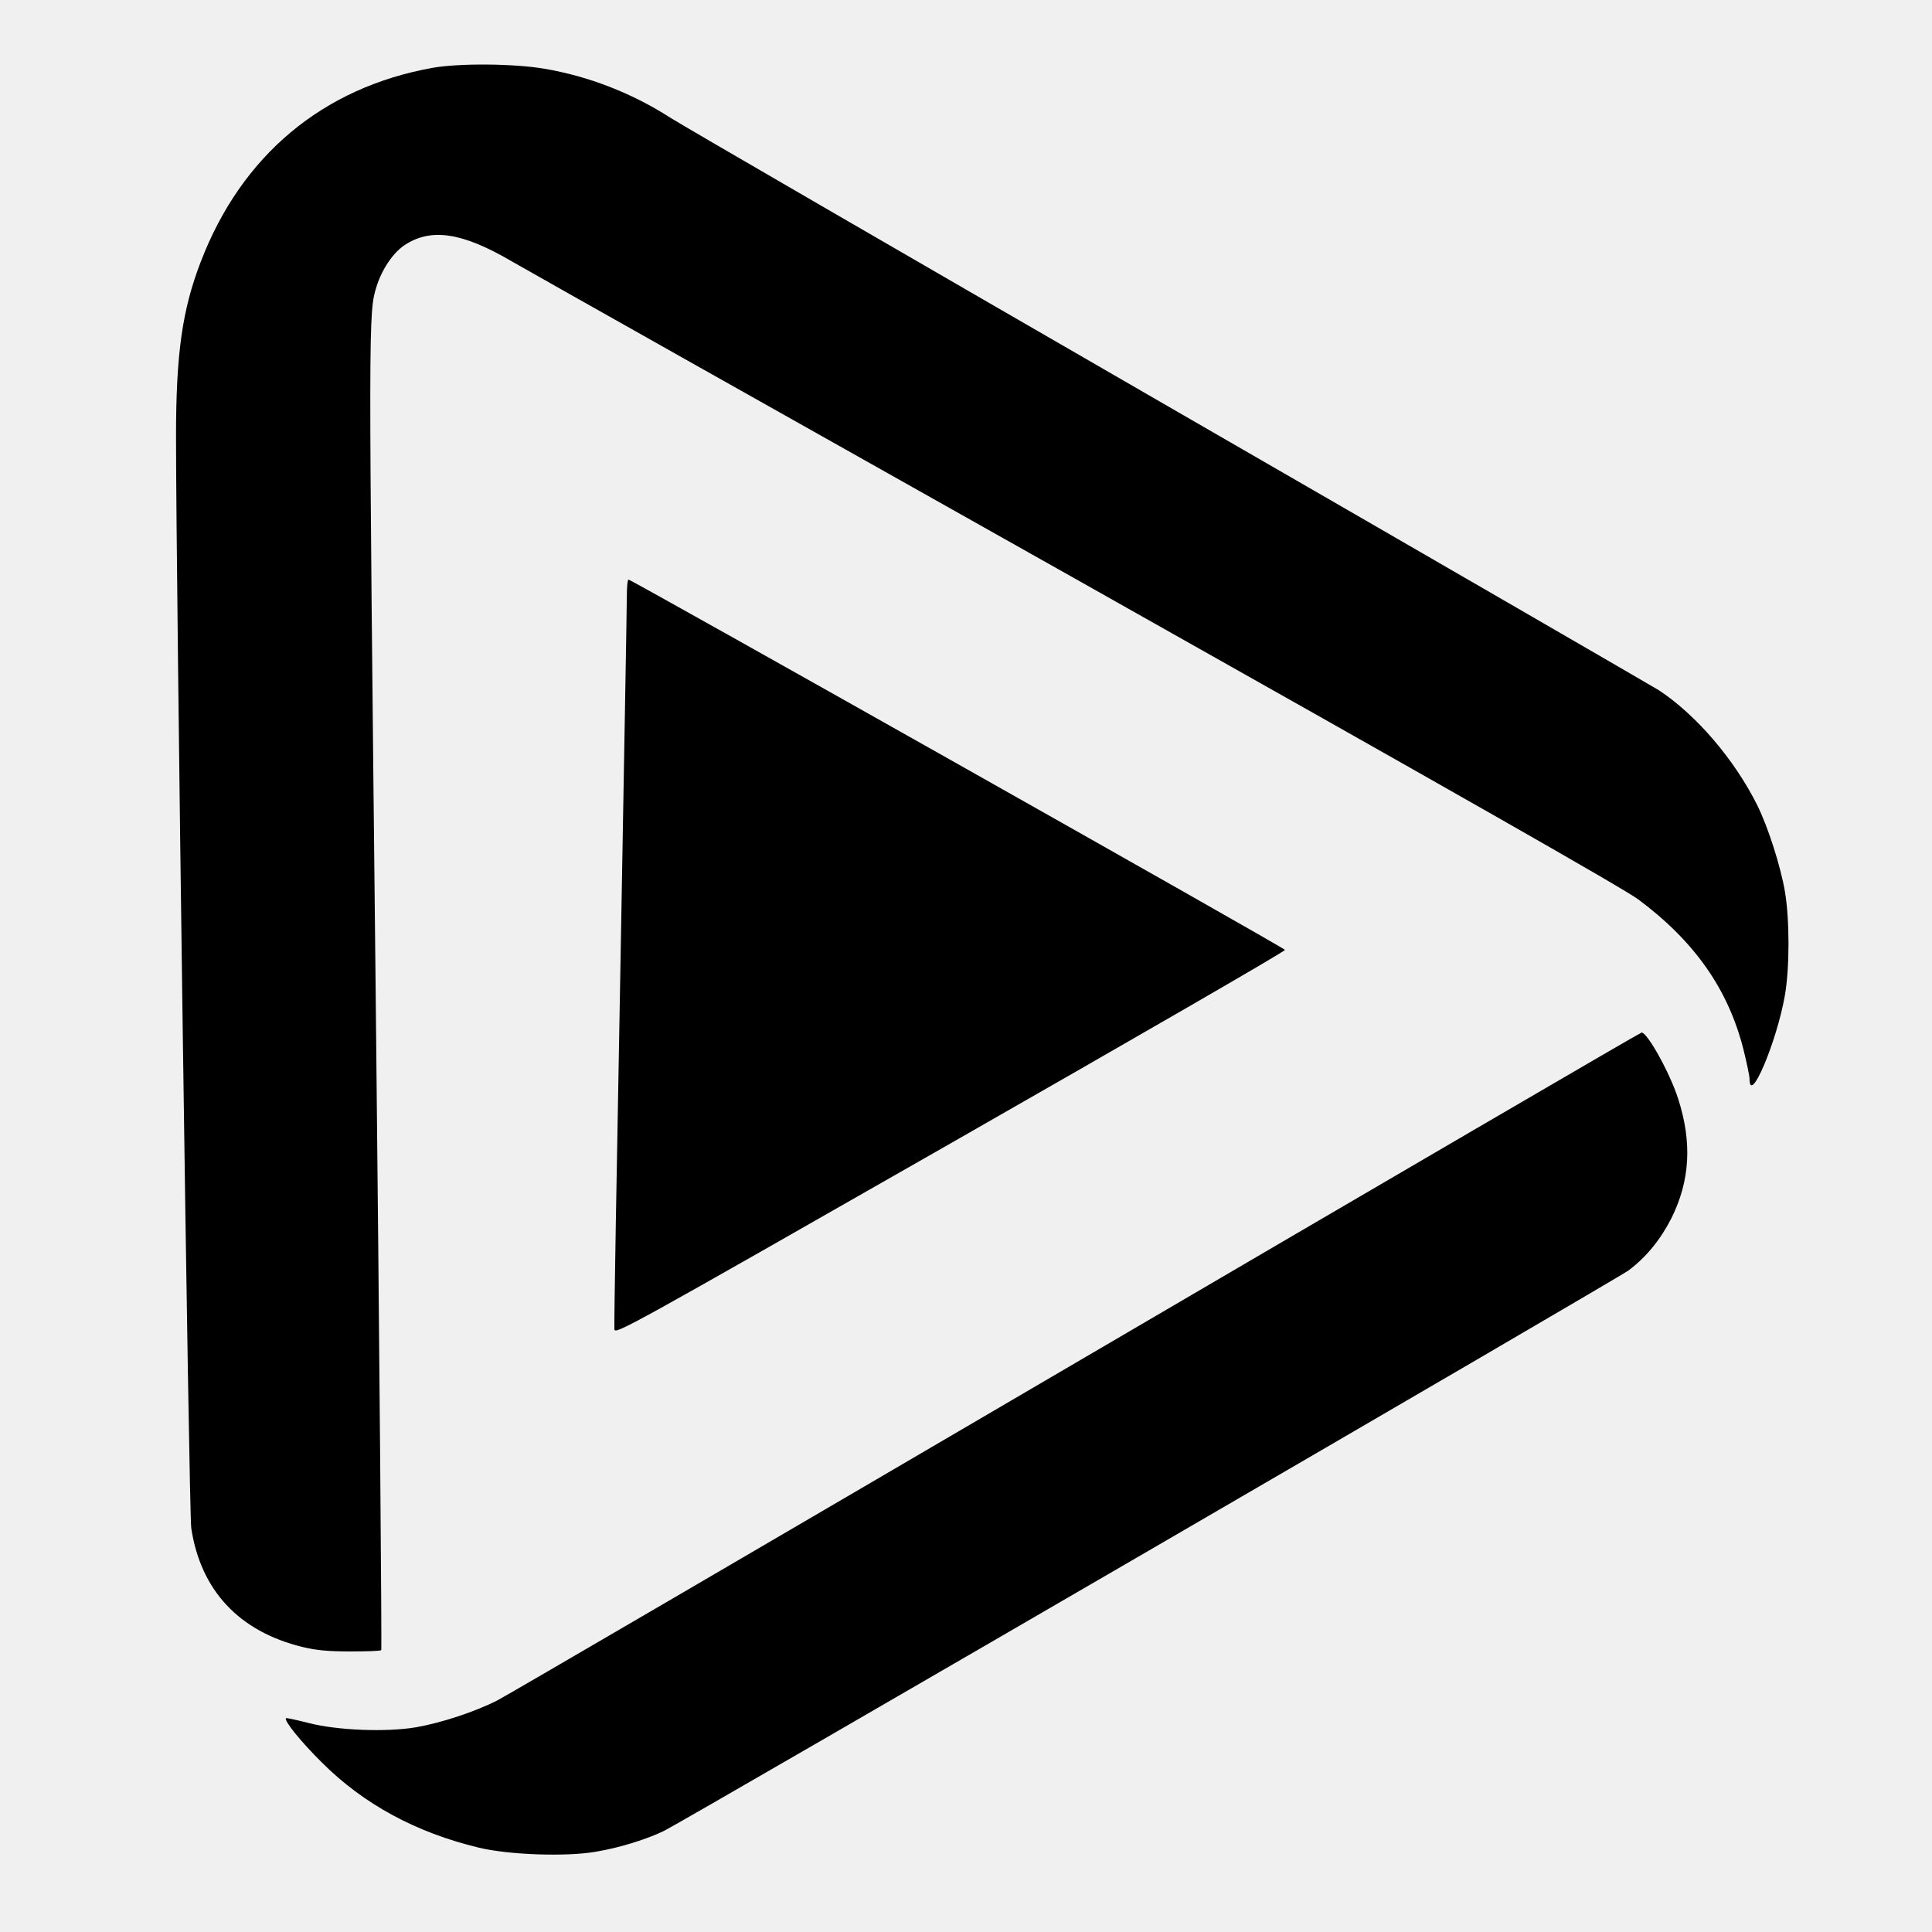
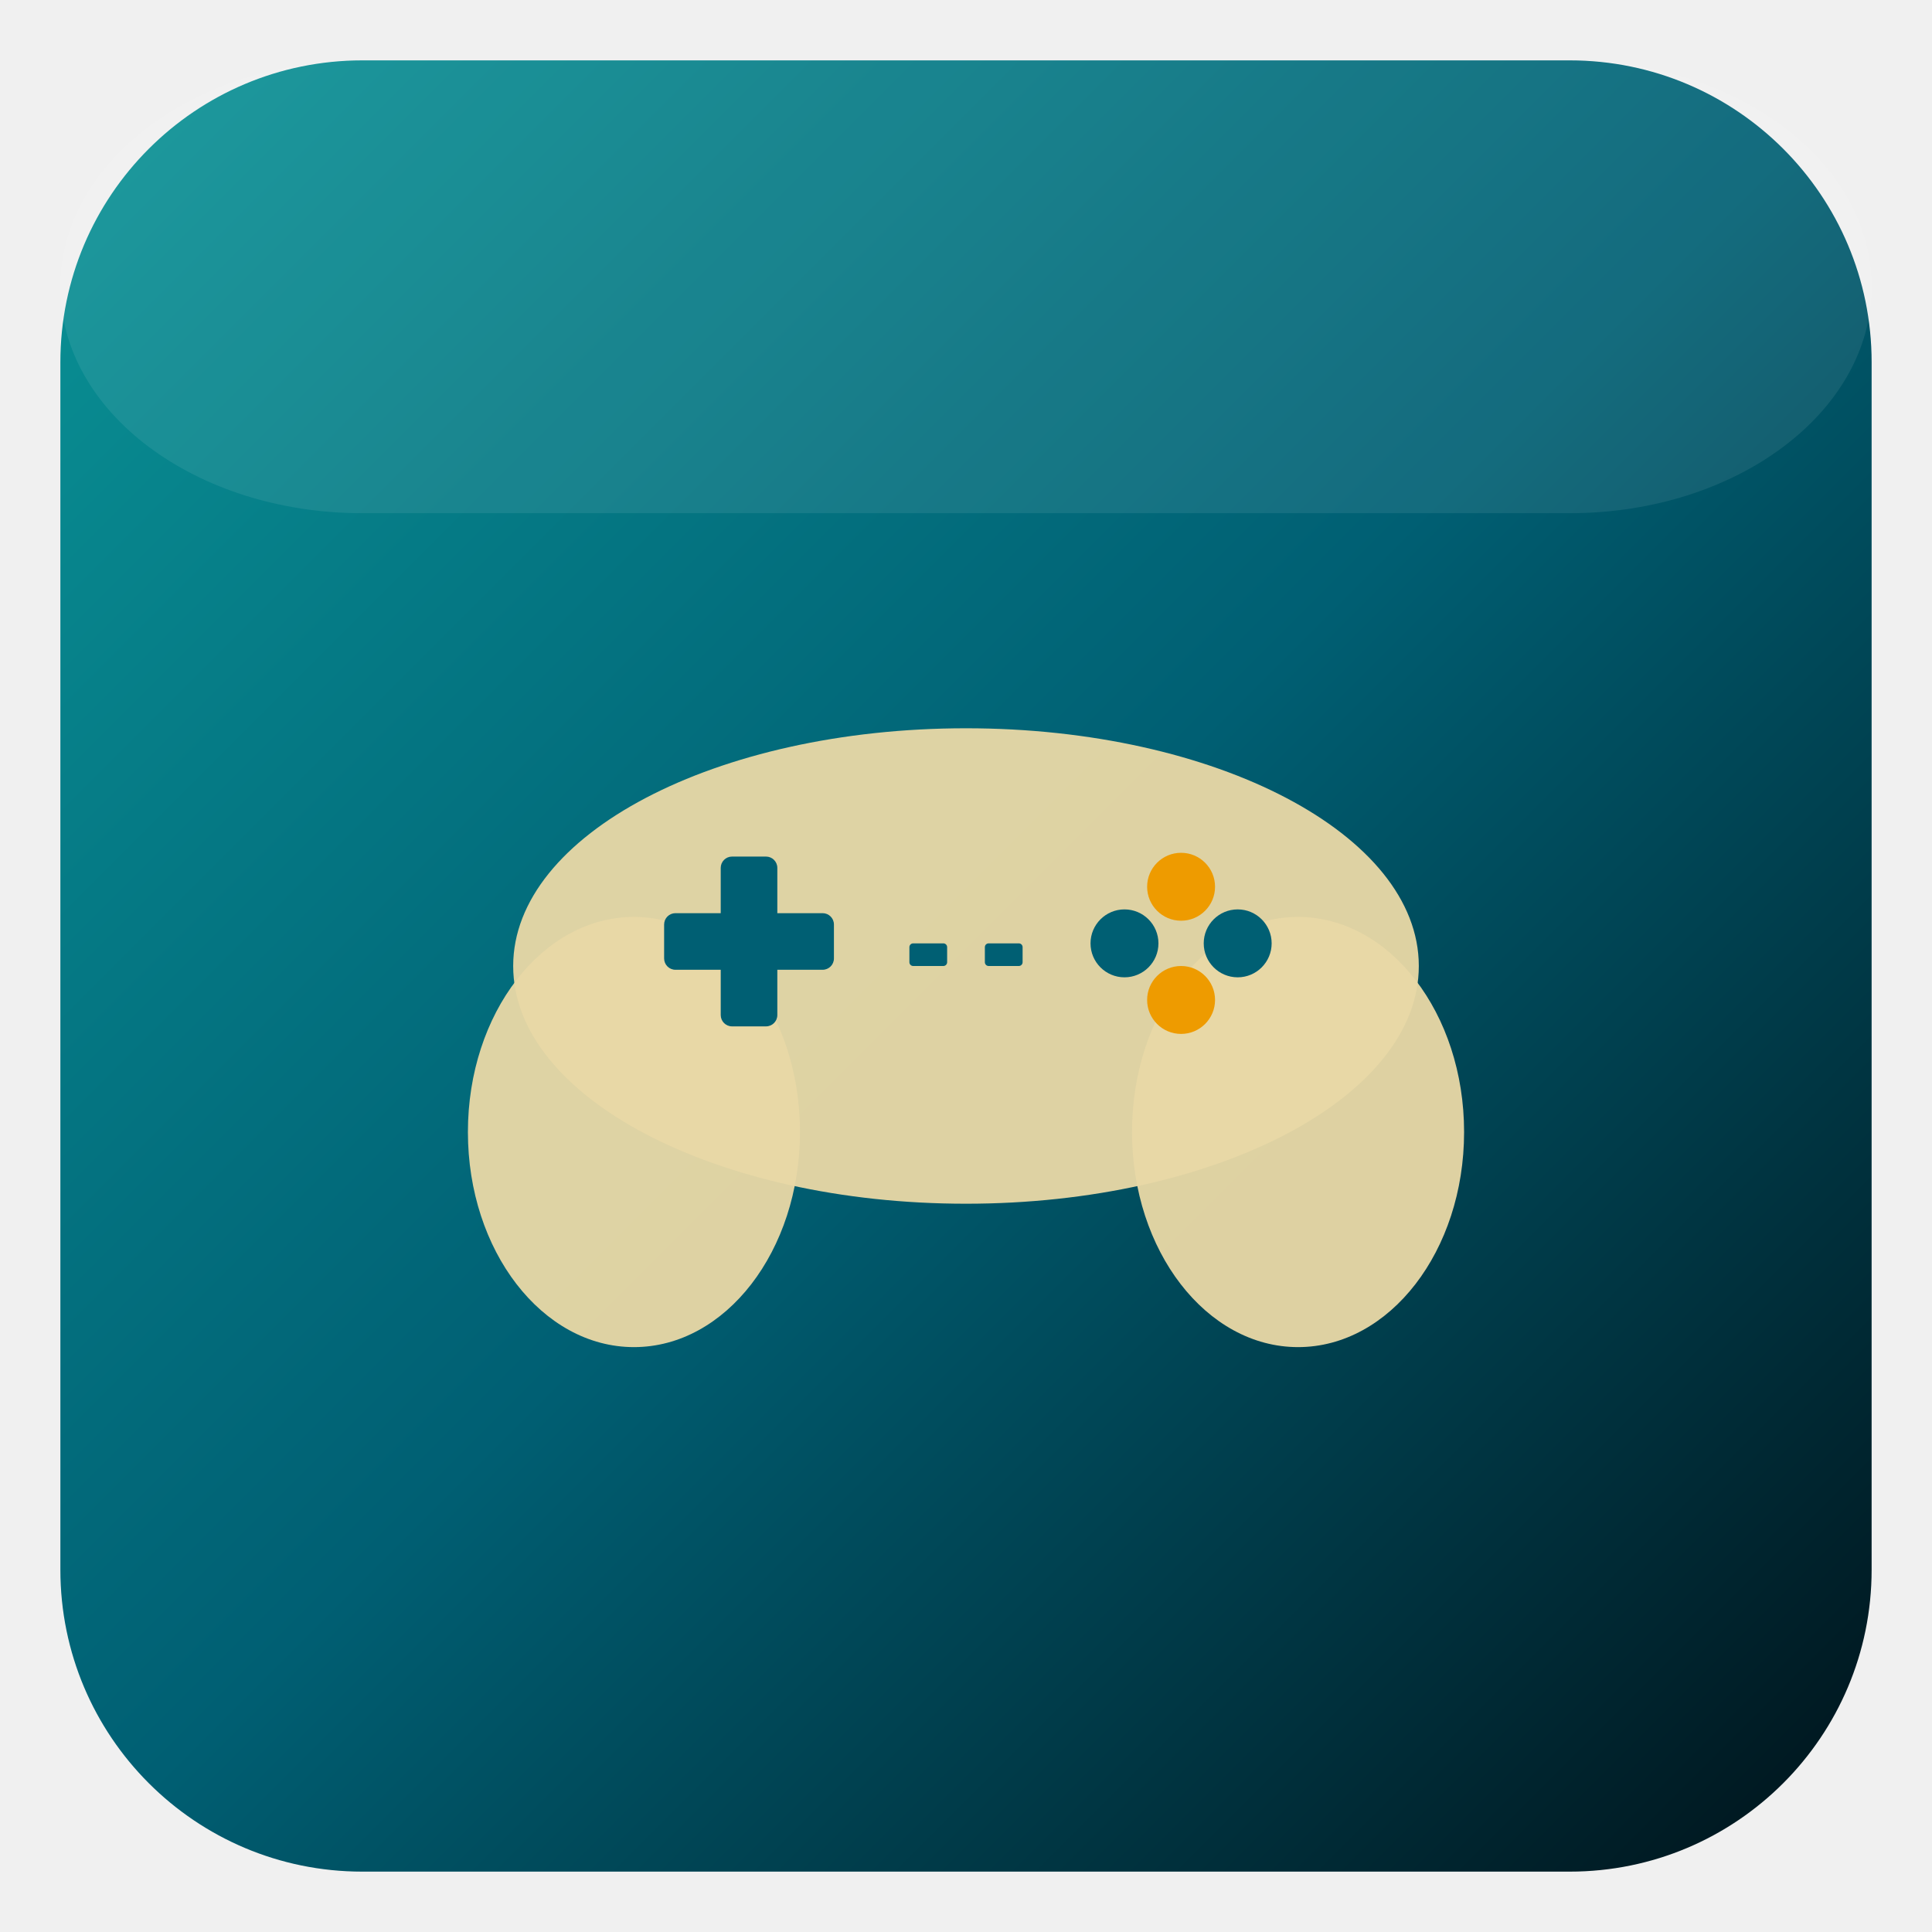
- <svg xmlns="http://www.w3.org/2000/svg" version="1.0" width="900pt" height="900pt" viewBox="0 0 900 900" preserveAspectRatio="xMidYMid meet">
-   <g transform="translate(0,900) scale(0.1,-0.1)" fill="#000000" stroke="none">
-     <path d="M2015 8684 c-512 -92 -890 -408 -1080 -904 -86 -223 -115 -428 -115 -813 0 -693 60 -5016 71 -5086 44 -290 223 -481 517 -553 66 -16 120 -21 224 -21 76 0 141 2 144 6 3 3 -8 1384 -26 3069 -34 3162 -34 3159 4 3283 25 80 76 156 129 192 124 83 270 61 502 -75 44 -26 1221 -689 2615 -1473 1806 -1017 2563 -1448 2632 -1499 262 -195 418 -418 489 -696 16 -64 29 -127 29 -139 0 -129 128 175 165 390 22 129 22 350 0 481 -20 118 -79 303 -130 405 -108 215 -285 420 -458 534 -29 18 -1055 612 -2282 1320 -1226 708 -2272 1314 -2323 1347 -177 114 -380 193 -587 228 -141 24 -396 26 -520 4z" />
-     <path d="M2920 6218 c0 -46 -14 -825 -30 -1733 -17 -907 -30 -1662 -28 -1677 3 -26 50 0 1565 865 859 491 1561 896 1559 902 -3 10 -3044 1725 -3058 1725 -5 0 -8 -37 -8 -82z" />
-     <path d="M5015 2654 c-1441 -844 -2655 -1553 -2698 -1575 -104 -53 -259 -104 -377 -125 -140 -24 -370 -15 -504 20 -55 14 -101 24 -104 22 -10 -11 70 -110 167 -206 195 -195 440 -327 731 -397 141 -34 409 -43 546 -19 113 19 240 59 319 98 123 63 4442 2572 4493 2611 83 63 148 144 198 242 87 175 97 352 32 555 -38 120 -144 311 -171 310 -7 -1 -1191 -692 -2632 -1536z" />
+ <svg xmlns="http://www.w3.org/2000/svg" viewBox="0 0 512 512" width="512" height="512">
+   <defs>
+     <linearGradient id="bgGradient" x1="0%" y1="0%" x2="100%" y2="100%">
+       <stop offset="0%" style="stop-color:#0A9396" />
+       <stop offset="50%" style="stop-color:#005F73" />
+       <stop offset="100%" style="stop-color:#001219" />
+     </linearGradient>
+   </defs>
+   <rect x="16" y="16" width="480" height="480" rx="80" ry="80" fill="url(#bgGradient)" />
+   <rect x="16" y="16" width="480" height="120" rx="80" ry="80" fill="#fff" opacity="0.08" />
+   <g transform="translate(256, 256)">
+     <ellipse cx="0" cy="0" rx="120" ry="63" fill="#E9D8A6" opacity="0.95" />
+     <ellipse cx="-88" cy="44" rx="44" ry="57" fill="#E9D8A6" opacity="0.95" />
+     <ellipse cx="88" cy="44" rx="44" ry="57" fill="#E9D8A6" opacity="0.95" />
+     <g transform="translate(-57, -6)">
+       <rect x="-8" y="-23" width="15" height="45" rx="3" fill="#005F73" />
+       <rect x="-23" y="-8" width="45" height="15" rx="3" fill="#005F73" />
+     </g>
+     <g transform="translate(57, -6)">
+       <circle cx="0" cy="-15" r="9" fill="#EE9B00" />
+       <circle cx="15" cy="0" r="9" fill="#005F73" />
+       <circle cx="0" cy="15" r="9" fill="#EE9B00" />
+       <circle cx="-15" cy="0" r="9" fill="#005F73" />
+     </g>
+     <rect x="-15" y="-6" width="10" height="6" rx="1" fill="#005F73" />
+     <rect x="5" y="-6" width="10" height="6" rx="1" fill="#005F73" />
  </g>
</svg>
